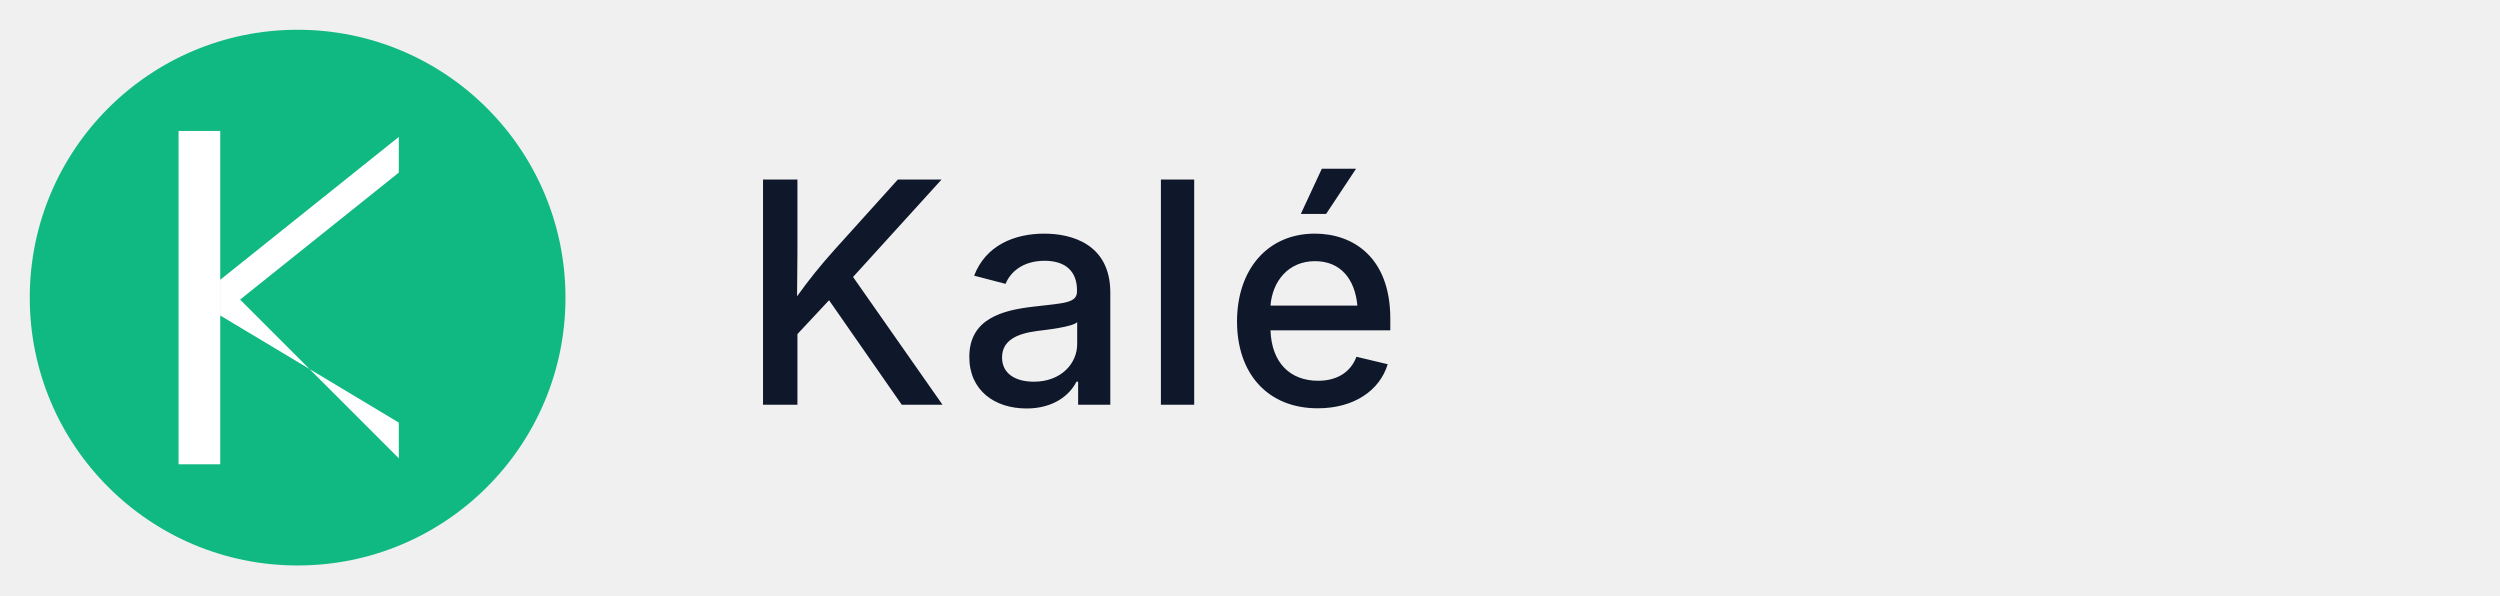
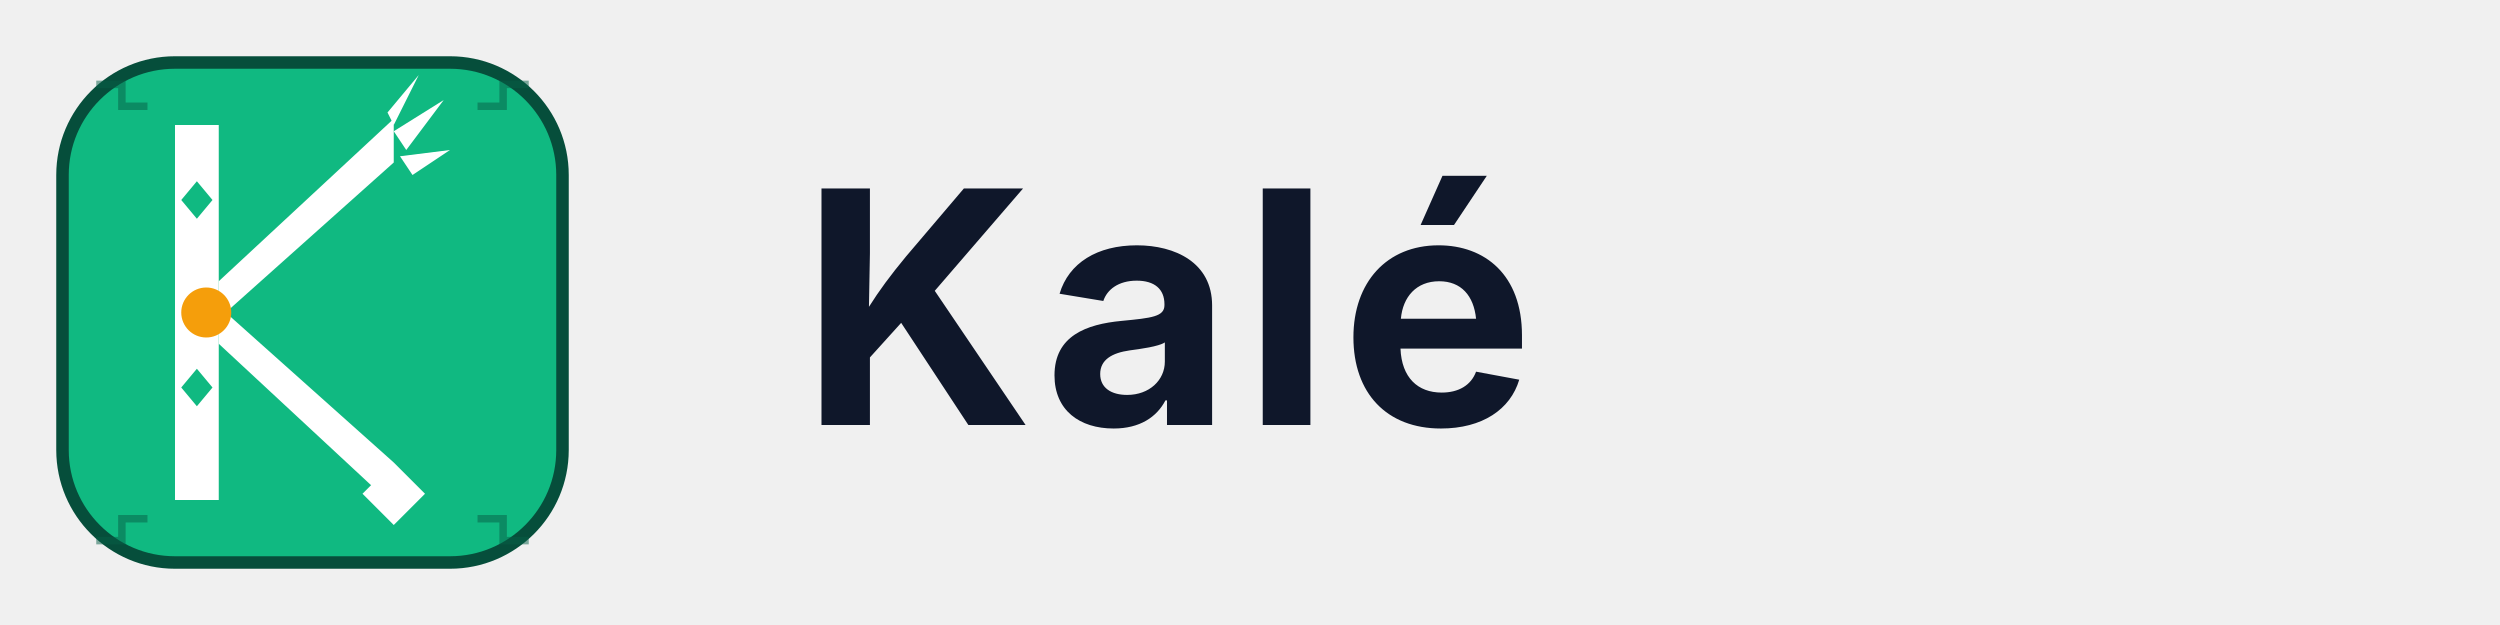
- <svg xmlns="http://www.w3.org/2000/svg" viewBox="0 0 210 50" width="210" height="50">
-   <g transform="translate(0, 0) scale(0.5)">
-     <circle cx="50" cy="50" r="45" fill="#10B981" />
-     <path d="M 30 22 L 37 22 L 37 78 L 30 78 Z" fill="#FFFFFF" />
-     <path d="M 37 53 L 37 47 L 67 23 L 67 29 Z" fill="#FFFFFF" />
-     <path d="M 37 47 L 37 53 L 67 71 L 67 77 Z" fill="#FFFFFF" />
+ <svg xmlns="http://www.w3.org/2000/svg" viewBox="0 0 200 50" width="200" height="50">
+   <g transform="translate(0,0) scale(0.5)">
+     <rect x="10" y="10" width="80" height="80" rx="18" ry="18" fill="#10B981" stroke="#064E3B" stroke-width="2" />
+     <g stroke="#065F46" stroke-opacity="0.5" stroke-width="1.2" fill="none" stroke-linecap="square">
+       <polyline points="16,13.5 19.5,13.5 19.5,17 23,17" />
+       <polyline points="84,13.5 80.5,13.5 80.5,17 77,17" />
+       <polyline points="16,86.5 19.5,86.5 19.5,83 23,83" />
+       <polyline points="84,86.5 80.5,86.5 80.5,83 77,83" />
+     </g>
+     <rect x="28" y="20" width="7" height="60" fill="#FFFFFF" />
+     <polygon points="31.5,29 34,32 31.5,35 29,32" fill="#10B981" />
+     <polygon points="31.5,59 34,62 31.5,65 29,62" fill="#10B981" />
+     <polygon points="35,45 63,19 63,26 35,51" fill="#FFFFFF" />
+     <polygon points="62,18 67,12 63,20" fill="#FFFFFF" />
+     <polygon points="63,21 71,16 65,24" fill="#FFFFFF" />
+     <polygon points="64,25 72,24 66,28" fill="#FFFFFF" />
+     <polygon points="35,49 63,74 63,81 35,55" fill="#FFFFFF" />
+     <polygon points="63,74 68,79 63,84 58,79" fill="#FFFFFF" />
+     <circle cx="33" cy="50" r="4" fill="#F59E0B" />
  </g>
-   <text x="62" y="34" font-family="'Inter', system-ui, -apple-system, sans-serif" font-weight="500" font-size="26" letter-spacing="0.5" fill="#0F172A">Kalé</text>
+   <text x="64" y="34" font-family="'Space Grotesk', 'Inter', system-ui, -apple-system, sans-serif" font-weight="700" font-size="26" letter-spacing="0.8" fill="#0F172A">Kalé</text>
</svg>
